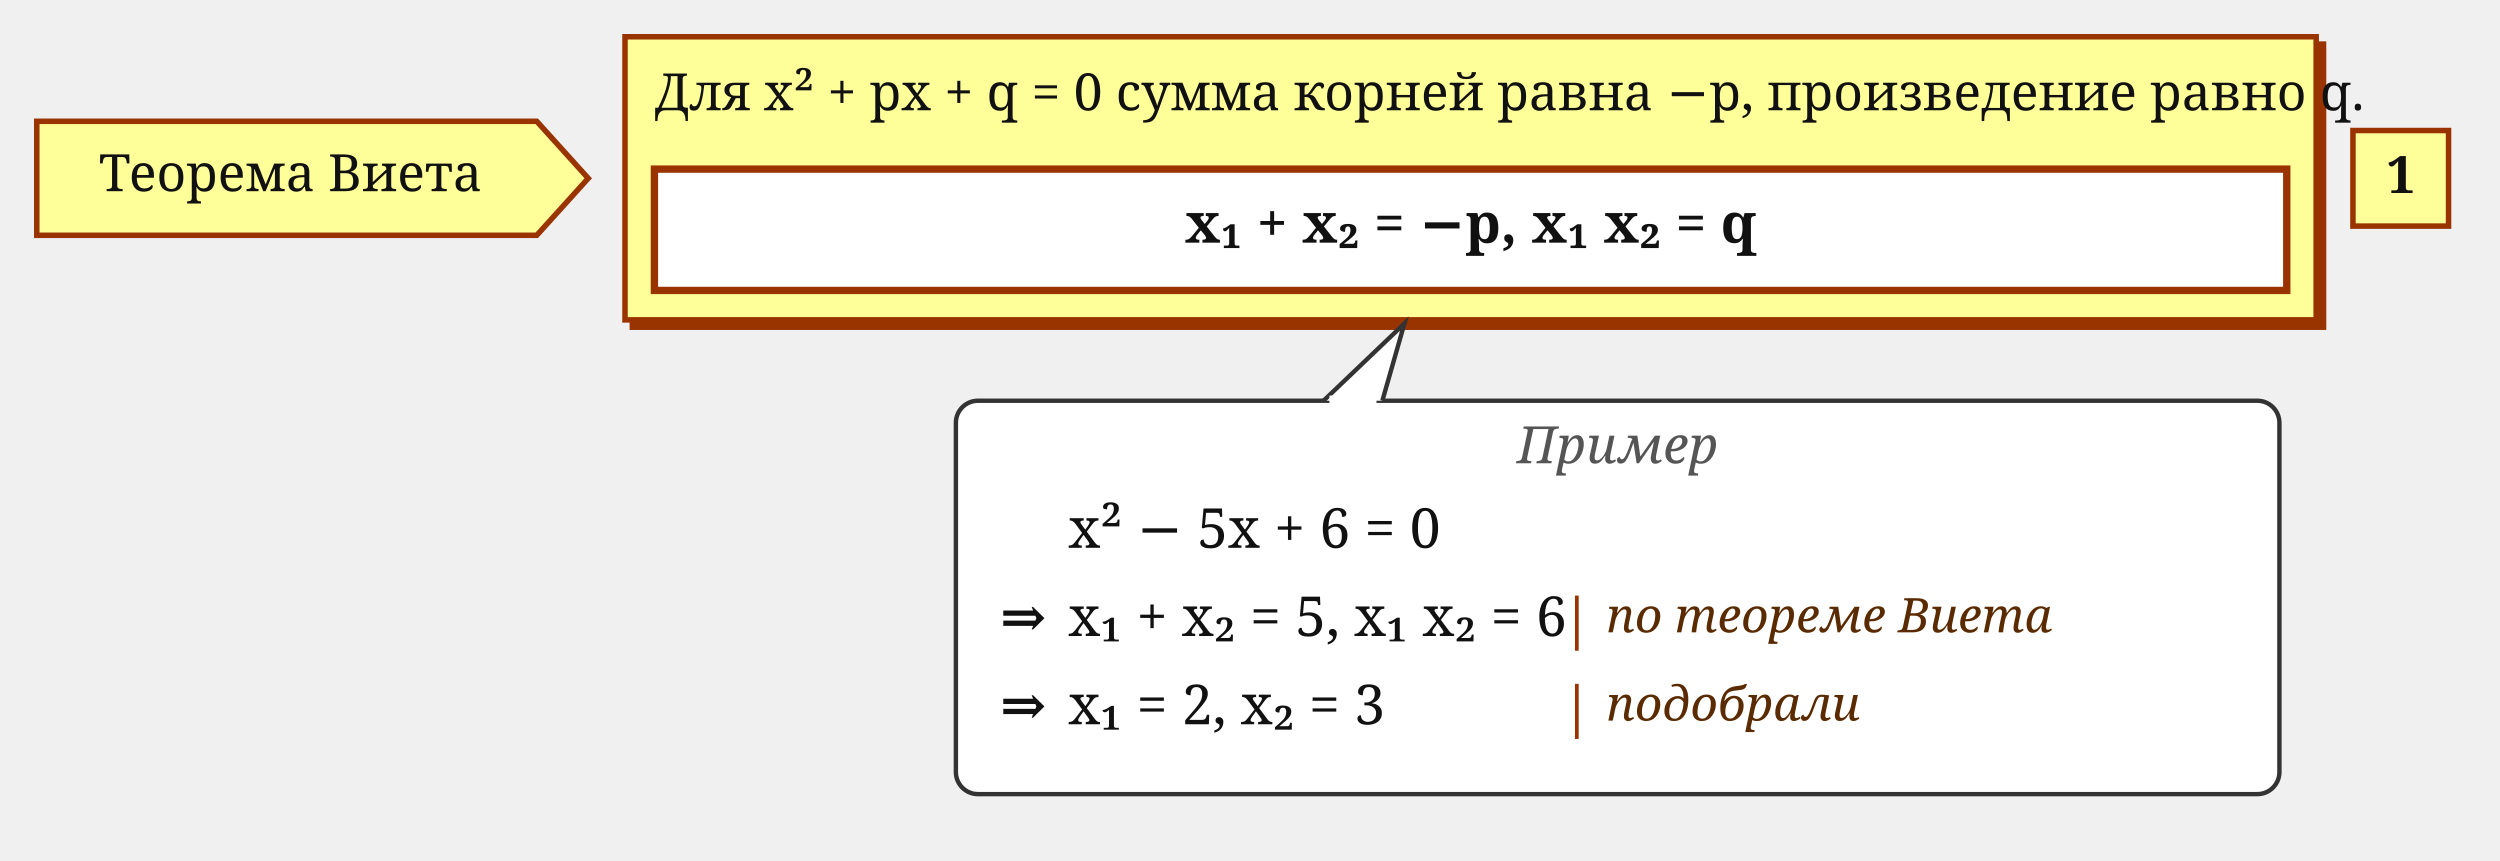
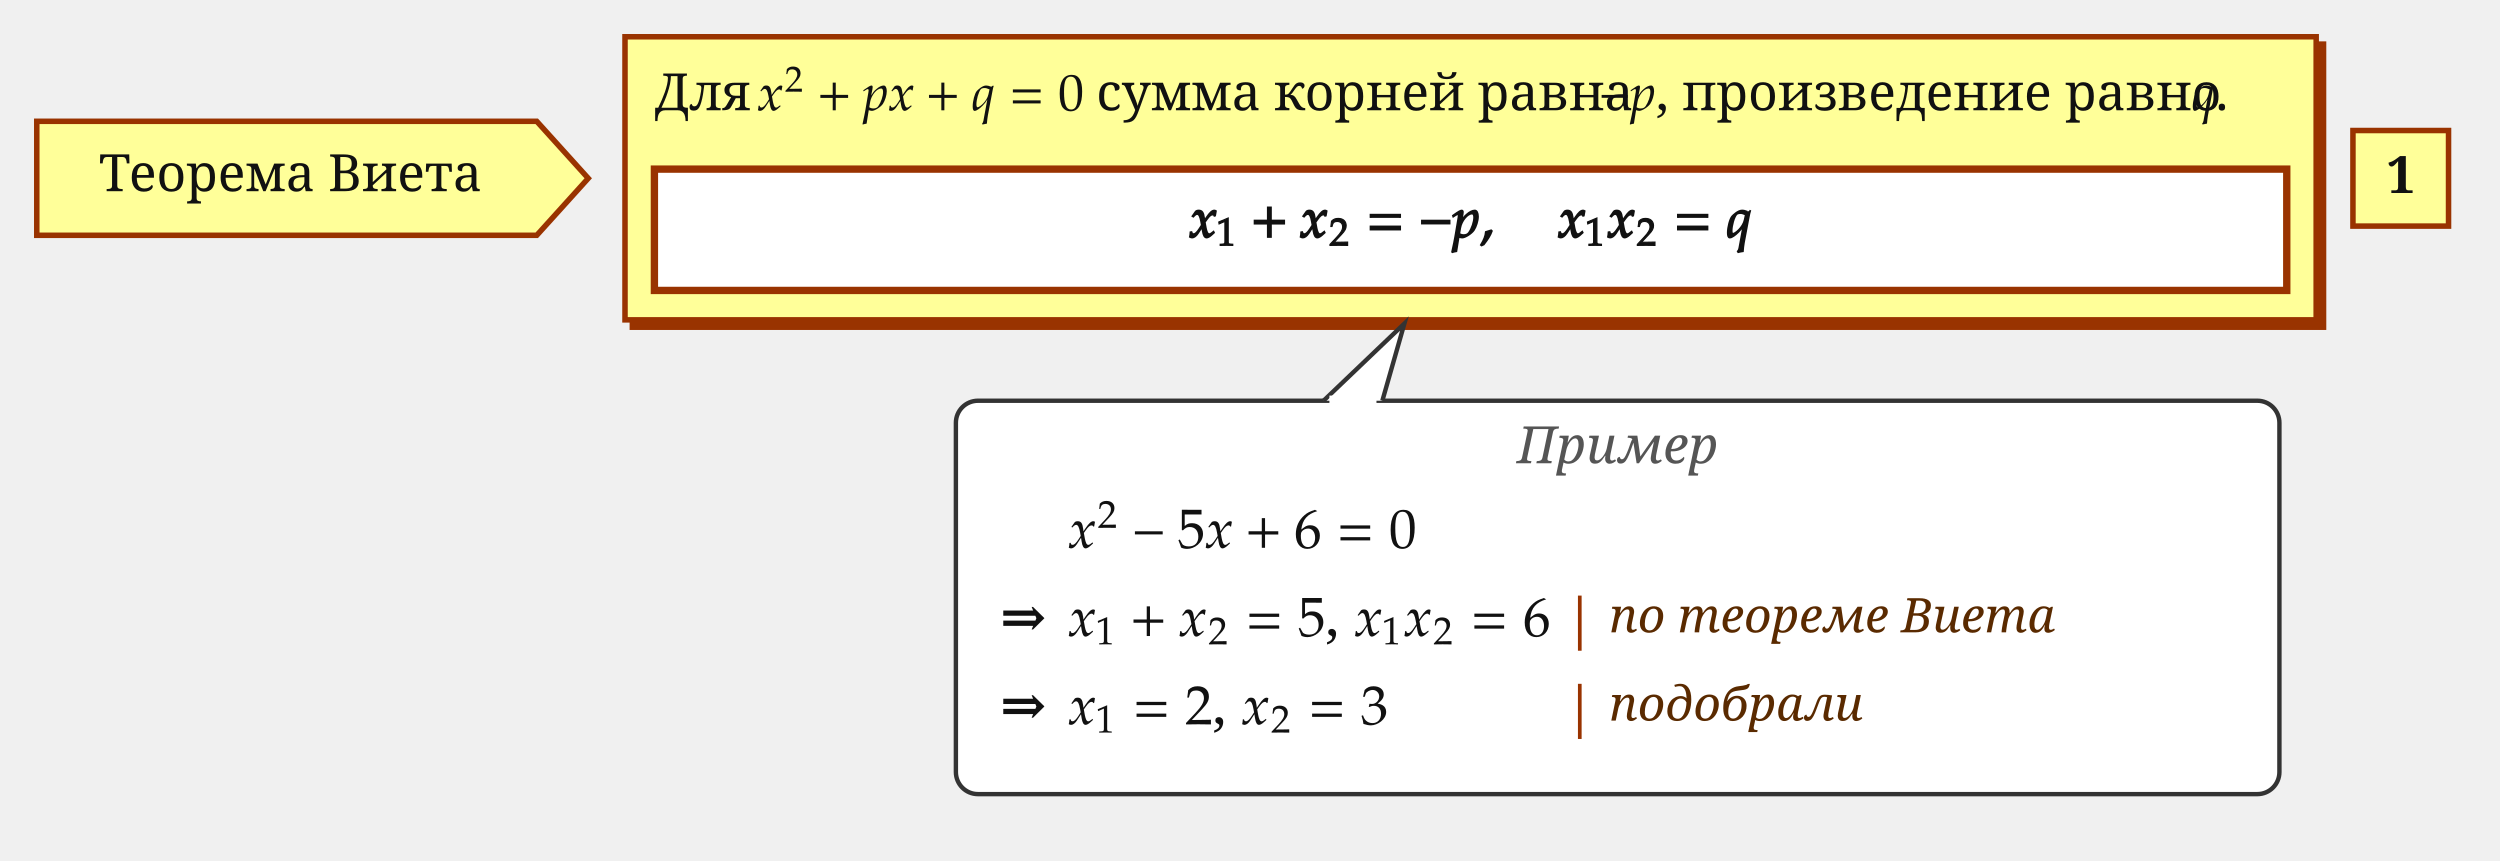
<svg xmlns="http://www.w3.org/2000/svg" width="680" height="234" viewBox="0 0 680 234" font-family="PT Serif, serif">
  <g transform="translate(0.0,0.0)">
    <path d="M10.0,33.0H146.0L160.0,48.5L146.0,64.0H10.0Z" fill="#FFFF99" stroke="#993300" stroke-width="1.5" />
    <text x="79.0" y="52.0" font-size="14" text-anchor="middle" fill="#111">Теорема Виета</text>
    <g class="memo">
      <rect x="172.0" y="12.0" width="460.0" height="77.0" rx="0" fill="#993300" stroke="#993300" stroke-width="1.5" />
      <rect x="170.0" y="10.0" width="460.0" height="77.0" rx="0" fill="#FFFF99" stroke="#993300" stroke-width="1.5" />
      <g class="memo-t">
-         <text x="178.0" y="30.0" font-size="14" text-anchor="start" fill="#111">Для x² + px + q = 0 сумма корней равна −p, произведение равно q.</text>
+         <text x="178.0" y="30.0" font-size="14" text-anchor="start" fill="#111">Для</text>
+         <svg x="206.03" y="18.10" width="88.79" height="15.77" viewBox="0 -850.2 6342.3 1126.2" overflow="visible" color="#111">
+           <g stroke="currentColor" fill="currentColor" stroke-width="0" transform="scale(1,-1)">
+             <path d="M9 1C24-7 40-11 52-11C85-11 124 18 155 65L231 182L242 113C255 28 278-11 314-11C336-11 368 6 400 35L449 79L440 98C404 68 379 53 363 53C348 53 335 63 325 83C316 102 305 139 300 168L282 269L317 318C364 383 391 406 422 406C438 406 450 398 455 383L469 387L484 472C472 479 463 482 454 482C414 482 374 446 312 354L275 299L269 347C257 446 230 482 171 482C145 482 123 474 114 461L56 378L73 368C103 402 123 416 142 416C175 416 197 375 214 277L225 215L185 153C142 86 108 54 80 54C65 54 54 58 52 63L41 91L21 88C21 53 13 27 9 1Z" />
+             <g transform="translate(532,363) scale(0.707)">
+               <path d="M16 23L16-3C203-3 203 0 239 0C275 0 275-3 468-3L468 82C353 77 307 81 122 77L304 270C401 373 431 428 431 503C431 618 353 689 226 689C154 689 105 669 56 619L39 483L68 483L81 529C97 587 133 612 200 612C286 612 341 558 341 473C341 398 299 324 186 204Z" />
+             </g>
+             <g transform="translate(1157.1,0)">
+               <path d="M604 241L604 300L364 300L364 538L305 538L305 300L65 300L65 241L305 241L305 0L364 0L364 241Z" />
+             </g>
+             <g transform="translate(2047.3,0)">
+               <path d="M176-11C232-11 347 62 390 125C431 186 465 296 465 371C465 438 442 482 406 482C364 482 311 456 259 409C218 374 198 348 162 289L186 408C189 425 191 440 191 452C191 471 183 482 169 482C148 482 110 461 36 408L8 388L15 368L47 389C75 407 86 412 95 412C105 412 112 403 112 389C112 381 110 361 108 351L50 8C40-52 21-143 1-233L-7-270L0-276C21-269 41-264 73-259L115 3C136-4 158-11 176-11M143 165C165 293 272 424 355 424C381 424 393 402 393 356C393 275 353 156 300 80C280 51 248 36 207 36C176 36 151 43 125 59Z" />
+             </g>
+             <g transform="translate(2546.3,0)">
+               <path d="M9 1C24-7 40-11 52-11C85-11 124 18 155 65L231 182L242 113C255 28 278-11 314-11C336-11 368 6 400 35L449 79L440 98C404 68 379 53 363 53C348 53 335 63 325 83C316 102 305 139 300 168L282 269L317 318C364 383 391 406 422 406C438 406 450 398 455 383L469 387L484 472C472 479 463 482 454 482C414 482 374 446 312 354L275 299L269 347C257 446 230 482 171 482C145 482 123 474 114 461L56 378L73 368C103 402 123 416 142 416C175 416 197 375 214 277L225 215L185 153C142 86 108 54 80 54C65 54 54 58 52 63L41 91L21 88C21 53 13 27 9 1Z" />
+             </g>
+             <g transform="translate(3267.5,0)">
+               <path d="M604 241L604 300L364 300L364 538L305 538L305 300L65 300L65 241L305 241L305 0L364 0L364 241Z" />
+             </g>
+             <g transform="translate(4157.7,0)">
+               <path d="M385 458C342 475 313 482 284 482C209 482 121 394 103 374C63 327 24 181 24 78C24 19 36-11 60-11C82-11 101-3 133 19C180 51 259 121 308 209L232-205C227-229 217-249 205-262L214-276C245-268 276-262 300-259C304-205 310-150 319-100L405 356C416 417 422 443 432 474L418 480M118 59C104 59 96 80 96 113C96 209 139 359 181 409C193 424 222 433 254 433C282 433 303 427 351 406L330 311C301 174 160 59 118 59Z" />
+             </g>
+             <g transform="translate(4897.5,0)">
+               <path d="M604 347L604 406L65 406L65 347M604 134L604 193L65 193L65 134Z" />
+             </g>
+             <g transform="translate(5843.3,0)">
+               <path d="M263 689C108 689 29 566 29 324C29 207 50 106 85 57C120 8 176-20 238-20C389-20 465 110 465 366C465 585 400 689 263 689M245 654C342 654 381 556 381 316C381 103 343 15 251 15C154 15 113 116 113 360C113 571 150 654 245 654Z" />
+             </g>
+           </g>
+         </svg>
+         <text x="298.2" y="30.0" font-size="14" text-anchor="start" fill="#111">сумма корней равна</text>
+         <svg x="434.93" y="22.47" width="15.46" height="11.40" viewBox="0 -538 1104 814" overflow="visible" color="#111">
+           <g stroke="currentColor" fill="currentColor" stroke-width="0" transform="scale(1,-1)">
+             <path d="M555 243L555 299L51 299L51 243Z" />
+             <g transform="translate(605,0)">
+               <path d="M176-11C232-11 347 62 390 125C431 186 465 296 465 371C465 438 442 482 406 482C364 482 311 456 259 409C218 374 198 348 162 289L186 408C189 425 191 440 191 452C191 471 183 482 169 482C148 482 110 461 36 408L8 388L15 368L47 389C75 407 86 412 95 412C105 412 112 403 112 389C112 381 110 361 108 351L50 8C40-52 21-143 1-233L-7-270L0-276C21-269 41-264 73-259L115 3C136-4 158-11 176-11M143 165C165 293 272 424 355 424C381 424 393 402 393 356C393 275 353 156 300 80C280 51 248 36 207 36C176 36 151 43 125 59Z" />
+             </g>
+           </g>
+         </svg>
+         <text x="450.4" y="30.0" font-size="14" text-anchor="start" fill="#111">, произведение равно</text>
+         <svg x="596.10" y="23.25" width="6.47" height="10.61" viewBox="0 -482 462 758" overflow="visible" color="#111">
+           <g stroke="currentColor" fill="currentColor" stroke-width="0" transform="scale(1,-1)">
+             <path d="M385 458C342 475 313 482 284 482C209 482 121 394 103 374C63 327 24 181 24 78C24 19 36-11 60-11C82-11 101-3 133 19C180 51 259 121 308 209L232-205C227-229 217-249 205-262L214-276C245-268 276-262 300-259C304-205 310-150 319-100L405 356C416 417 422 443 432 474L418 480M118 59C104 59 96 80 96 113C96 209 139 359 181 409C193 424 222 433 254 433C282 433 303 427 351 406L330 311C301 174 160 59 118 59Z" />
+           </g>
+         </svg>
+         <text x="602.6" y="30.0" font-size="14" text-anchor="start" fill="#111">.</text>
        <rect x="178.0" y="46.0" width="444.0" height="33.0" rx="0" fill="#fff" stroke="#993300" stroke-width="2" />
-         <text x="400.0" y="66.0" font-size="15" text-anchor="middle" font-weight="bold" fill="#111">x₁ + x₂ = −p, x₁ x₂ = q</text>
+         <svg x="323.49" y="56.40" width="153.02" height="12.21" viewBox="0 -538 10201.4 814" overflow="visible" color="#111">
+           <g stroke="currentColor" fill="currentColor" stroke-width="30" transform="scale(1,-1)">
+             <path d="M9 1C24-7 40-11 52-11C85-11 124 18 155 65L231 182L242 113C255 28 278-11 314-11C336-11 368 6 400 35L449 79L440 98C404 68 379 53 363 53C348 53 335 63 325 83C316 102 305 139 300 168L282 269L317 318C364 383 391 406 422 406C438 406 450 398 455 383L469 387L484 472C472 479 463 482 454 482C414 482 374 446 312 354L275 299L269 347C257 446 230 482 171 482C145 482 123 474 114 461L56 378L73 368C103 402 123 416 142 416C175 416 197 375 214 277L225 215L185 153C142 86 108 54 80 54C65 54 54 58 52 63L41 91L21 88C21 53 13 27 9 1Z" />
+             <g transform="translate(532,-150) scale(0.707)">
+               <path d="M362-3L362 27L310 30C255 33 245 44 245 96L245 700L4 598L11 548L161 614L161 96C161 44 150 33 96 30L40 27L40-3C194 0 194 0 205 0C236 0 346-3 362-3Z" />
+             </g>
+             <g transform="translate(1117.5,0)">
+               <path d="M604 241L604 300L364 300L364 538L305 538L305 300L65 300L65 241L305 241L305 0L364 0L364 241Z" />
+             </g>
+             <g transform="translate(2007.7,0)">
+               <path d="M9 1C24-7 40-11 52-11C85-11 124 18 155 65L231 182L242 113C255 28 278-11 314-11C336-11 368 6 400 35L449 79L440 98C404 68 379 53 363 53C348 53 335 63 325 83C316 102 305 139 300 168L282 269L317 318C364 383 391 406 422 406C438 406 450 398 455 383L469 387L484 472C472 479 463 482 454 482C414 482 374 446 312 354L275 299L269 347C257 446 230 482 171 482C145 482 123 474 114 461L56 378L73 368C103 402 123 416 142 416C175 416 197 375 214 277L225 215L185 153C142 86 108 54 80 54C65 54 54 58 52 63L41 91L21 88C21 53 13 27 9 1Z" />
+               <g transform="translate(532,-150) scale(0.707)">
+                 <path d="M16 23L16-3C203-3 203 0 239 0C275 0 275-3 468-3L468 82C353 77 307 81 122 77L304 270C401 373 431 428 431 503C431 618 353 689 226 689C154 689 105 669 56 619L39 483L68 483L81 529C97 587 133 612 200 612C286 612 341 558 341 473C341 398 299 324 186 204Z" />
+               </g>
+             </g>
+             <g transform="translate(3220.3,0)">
+               <path d="M604 347L604 406L65 406L65 347M604 134L604 193L65 193L65 134Z" />
+             </g>
+             <g transform="translate(4166.1,0)">
+               <path d="M555 243L555 299L51 299L51 243Z" />
+             </g>
+             <g transform="translate(4771.1,0)">
+               <path d="M176-11C232-11 347 62 390 125C431 186 465 296 465 371C465 438 442 482 406 482C364 482 311 456 259 409C218 374 198 348 162 289L186 408C189 425 191 440 191 452C191 471 183 482 169 482C148 482 110 461 36 408L8 388L15 368L47 389C75 407 86 412 95 412C105 412 112 403 112 389C112 381 110 361 108 351L50 8C40-52 21-143 1-233L-7-270L0-276C21-269 41-264 73-259L115 3C136-4 158-11 176-11M143 165C165 293 272 424 355 424C381 424 393 402 393 356C393 275 353 156 300 80C280 51 248 36 207 36C176 36 151 43 125 59Z" />
+             </g>
+             <g transform="translate(5270.1,0)">
+               <path d="M204 123C177 114 159 108 106 93C99 17 74-48 16-144L30-155L71-136C152-31 190 32 218 109Z" />
+             </g>
+             <g transform="translate(5519.1,0)" />
+             <g transform="translate(6685.8,0)">
+               <path d="M9 1C24-7 40-11 52-11C85-11 124 18 155 65L231 182L242 113C255 28 278-11 314-11C336-11 368 6 400 35L449 79L440 98C404 68 379 53 363 53C348 53 335 63 325 83C316 102 305 139 300 168L282 269L317 318C364 383 391 406 422 406C438 406 450 398 455 383L469 387L484 472C472 479 463 482 454 482C414 482 374 446 312 354L275 299L269 347C257 446 230 482 171 482C145 482 123 474 114 461L56 378L73 368C103 402 123 416 142 416C175 416 197 375 214 277L225 215L185 153C142 86 108 54 80 54C65 54 54 58 52 63L41 91L21 88C21 53 13 27 9 1Z" />
+               <g transform="translate(532,-150) scale(0.707)">
+                 <path d="M362-3L362 27L310 30C255 33 245 44 245 96L245 700L4 598L11 548L161 614L161 96C161 44 150 33 96 30L40 27L40-3C194 0 194 0 205 0C236 0 346-3 362-3Z" />
+               </g>
+             </g>
+             <g transform="translate(7581,0)">
+               <path d="M9 1C24-7 40-11 52-11C85-11 124 18 155 65L231 182L242 113C255 28 278-11 314-11C336-11 368 6 400 35L449 79L440 98C404 68 379 53 363 53C348 53 335 63 325 83C316 102 305 139 300 168L282 269L317 318C364 383 391 406 422 406C438 406 450 398 455 383L469 387L484 472C472 479 463 482 454 482C414 482 374 446 312 354L275 299L269 347C257 446 230 482 171 482C145 482 123 474 114 461L56 378L73 368C103 402 123 416 142 416C175 416 197 375 214 277L225 215L185 153C142 86 108 54 80 54C65 54 54 58 52 63L41 91L21 88C21 53 13 27 9 1Z" />
+               <g transform="translate(532,-150) scale(0.707)">
+                 <path d="M16 23L16-3C203-3 203 0 239 0C275 0 275-3 468-3L468 82C353 77 307 81 122 77L304 270C401 373 431 428 431 503C431 618 353 689 226 689C154 689 105 669 56 619L39 483L68 483L81 529C97 587 133 612 200 612C286 612 341 558 341 473C341 398 299 324 186 204Z" />
+               </g>
+             </g>
+             <g transform="translate(8793.6,0)">
+               <path d="M604 347L604 406L65 406L65 347M604 134L604 193L65 193L65 134Z" />
+             </g>
+             <g transform="translate(9739.4,0)">
+               <path d="M385 458C342 475 313 482 284 482C209 482 121 394 103 374C63 327 24 181 24 78C24 19 36-11 60-11C82-11 101-3 133 19C180 51 259 121 308 209L232-205C227-229 217-249 205-262L214-276C245-268 276-262 300-259C304-205 310-150 319-100L405 356C416 417 422 443 432 474L418 480M118 59C104 59 96 80 96 113C96 209 139 359 181 409C193 424 222 433 254 433C282 433 303 427 351 406L330 311C301 174 160 59 118 59Z" />
+             </g>
+           </g>
+         </svg>
      </g>
    </g>
    <rect x="640.0" y="35.5" width="26.0" height="26.0" rx="0" fill="#FFFF99" stroke="#993300" stroke-width="1.5" />
    <text x="653.0" y="52.5" font-size="14" text-anchor="middle" font-weight="bold" fill="#111">1</text>
    <rect x="260.0" y="109.0" width="360.0" height="107.0" rx="6" fill="#FFFFFF" stroke="#333333" stroke-width="1.2" />
    <g data-k="tail">
      <path d="M360.0,109.0L382.0,88.0L376.0,109.0" fill="#FFFFFF" stroke="#333333" stroke-width="1.2" />
      <line x1="361.6" y1="109.0" x2="374.4" y2="109.0" stroke="#FFFFFF" stroke-width="2.8" />
    </g>
    <text x="440.0" y="126.0" font-size="14" text-anchor="middle" font-style="italic" fill="#555">Пример</text>
    <text x="284.6" y="149.0" font-size="15" text-anchor="end" font-weight="bold" fill="#111" />
-     <text x="290.6" y="149.0" font-size="15" text-anchor="start" fill="#111">x² − 5x + 6 = 0</text>
+     <svg x="290.57" y="136.25" width="94.74" height="13.05" viewBox="0 -850.2 6316.3 870.2" overflow="visible" color="#111">
+       <g stroke="currentColor" fill="currentColor" stroke-width="0" transform="scale(1,-1)">
+         <path d="M9 1C24-7 40-11 52-11C85-11 124 18 155 65L231 182L242 113C255 28 278-11 314-11C336-11 368 6 400 35L449 79L440 98C404 68 379 53 363 53C348 53 335 63 325 83C316 102 305 139 300 168L282 269L317 318C364 383 391 406 422 406C438 406 450 398 455 383L469 387L484 472C472 479 463 482 454 482C414 482 374 446 312 354L275 299L269 347C257 446 230 482 171 482C145 482 123 474 114 461L56 378L73 368C103 402 123 416 142 416C175 416 197 375 214 277L225 215L185 153C142 86 108 54 80 54C65 54 54 58 52 63L41 91L21 88C21 53 13 27 9 1Z" />
+         <g transform="translate(532,363) scale(0.707)">
+           <path d="M16 23L16-3C203-3 203 0 239 0C275 0 275-3 468-3L468 82C353 77 307 81 122 77L304 270C401 373 431 428 431 503C431 618 353 689 226 689C154 689 105 669 56 619L39 483L68 483L81 529C97 587 133 612 200 612C286 612 341 558 341 473C341 398 299 324 186 204Z" />
+         </g>
+         <g transform="translate(1157.1,0)">
+           <path d="M555 243L555 299L51 299L51 243Z" />
+         </g>
+         <g transform="translate(1984.3,0)">
+           <path d="M459 253C459 366 378 446 264 446C216 446 180 443 127 396L127 605L432 604L432 689L75 690L75 322L95 316C142 363 169 377 218 377C314 377 374 309 374 201C374 90 310 25 201 25C147 25 97 43 83 69L37 151L13 137C36 80 48 48 62 4C90-11 130-20 173-20C301-20 459 89 459 253Z" />
+         </g>
+         <g transform="translate(2483.3,0)">
+           <path d="M9 1C24-7 40-11 52-11C85-11 124 18 155 65L231 182L242 113C255 28 278-11 314-11C336-11 368 6 400 35L449 79L440 98C404 68 379 53 363 53C348 53 335 63 325 83C316 102 305 139 300 168L282 269L317 318C364 383 391 406 422 406C438 406 450 398 455 383L469 387L484 472C472 479 463 482 454 482C414 482 374 446 312 354L275 299L269 347C257 446 230 482 171 482C145 482 123 474 114 461L56 378L73 368C103 402 123 416 142 416C175 416 197 375 214 277L225 215L185 153C142 86 108 54 80 54C65 54 54 58 52 63L41 91L21 88C21 53 13 27 9 1Z" />
+         </g>
+         <g transform="translate(3204.5,0)">
+           <path d="M604 241L604 300L364 300L364 538L305 538L305 300L65 300L65 241L305 241L305 0L364 0L364 241Z" />
+         </g>
+         <g transform="translate(4094.7,0)">
+           <path d="M131 331C152 512 241 611 421 665L379 689C283 657 242 637 191 593C88 506 32 384 32 247C32 82 112-20 241-20C371-20 468 83 468 219C468 334 399 409 293 409C216 409 184 370 131 331M255 349C331 349 382 283 382 184C382 80 331 13 254 13C169 13 123 86 123 220C123 255 127 274 138 291C160 325 207 349 255 349Z" />
+         </g>
+         <g transform="translate(4871.5,0)">
+           <path d="M604 347L604 406L65 406L65 347M604 134L604 193L65 193L65 134Z" />
+         </g>
+         <g transform="translate(5817.3,0)">
+           <path d="M263 689C108 689 29 566 29 324C29 207 50 106 85 57C120 8 176-20 238-20C389-20 465 110 465 366C465 585 400 689 263 689M245 654C342 654 381 556 381 316C381 103 343 15 251 15C154 15 113 116 113 360C113 571 150 654 245 654Z" />
+         </g>
+       </g>
+     </svg>
    <text x="284.6" y="173.0" font-size="15" text-anchor="end" font-weight="bold" fill="#111">⇒</text>
-     <text x="290.6" y="173.0" font-size="15" text-anchor="start" fill="#111">x₁ + x₂ = 5, x₁ x₂ = 6</text>
-     <line x1="428.9" y1="162.0" x2="428.9" y2="177.0" stroke="#993300" stroke-width="1" />
-     <text x="436.9" y="172.0" font-size="13" text-anchor="start" font-style="italic" fill="#5a2a00">по теореме Виета</text>
+     <svg x="290.57" y="162.65" width="69.98" height="12.63" viewBox="0 -690 4665.1 842.1" overflow="visible" color="#111">
+       <g stroke="currentColor" fill="currentColor" stroke-width="0" transform="scale(1,-1)">
+         <path d="M9 1C24-7 40-11 52-11C85-11 124 18 155 65L231 182L242 113C255 28 278-11 314-11C336-11 368 6 400 35L449 79L440 98C404 68 379 53 363 53C348 53 335 63 325 83C316 102 305 139 300 168L282 269L317 318C364 383 391 406 422 406C438 406 450 398 455 383L469 387L484 472C472 479 463 482 454 482C414 482 374 446 312 354L275 299L269 347C257 446 230 482 171 482C145 482 123 474 114 461L56 378L73 368C103 402 123 416 142 416C175 416 197 375 214 277L225 215L185 153C142 86 108 54 80 54C65 54 54 58 52 63L41 91L21 88C21 53 13 27 9 1Z" />
+         <g transform="translate(532,-150) scale(0.707)">
+           <path d="M362-3L362 27L310 30C255 33 245 44 245 96L245 700L4 598L11 548L161 614L161 96C161 44 150 33 96 30L40 27L40-3C194 0 194 0 205 0C236 0 346-3 362-3Z" />
+         </g>
+         <g transform="translate(1117.5,0)">
+           <path d="M604 241L604 300L364 300L364 538L305 538L305 300L65 300L65 241L305 241L305 0L364 0L364 241Z" />
+         </g>
+         <g transform="translate(2007.7,0)">
+           <path d="M9 1C24-7 40-11 52-11C85-11 124 18 155 65L231 182L242 113C255 28 278-11 314-11C336-11 368 6 400 35L449 79L440 98C404 68 379 53 363 53C348 53 335 63 325 83C316 102 305 139 300 168L282 269L317 318C364 383 391 406 422 406C438 406 450 398 455 383L469 387L484 472C472 479 463 482 454 482C414 482 374 446 312 354L275 299L269 347C257 446 230 482 171 482C145 482 123 474 114 461L56 378L73 368C103 402 123 416 142 416C175 416 197 375 214 277L225 215L185 153C142 86 108 54 80 54C65 54 54 58 52 63L41 91L21 88C21 53 13 27 9 1Z" />
+           <g transform="translate(532,-150) scale(0.707)">
+             <path d="M16 23L16-3C203-3 203 0 239 0C275 0 275-3 468-3L468 82C353 77 307 81 122 77L304 270C401 373 431 428 431 503C431 618 353 689 226 689C154 689 105 669 56 619L39 483L68 483L81 529C97 587 133 612 200 612C286 612 341 558 341 473C341 398 299 324 186 204Z" />
+           </g>
+         </g>
+         <g transform="translate(3220.3,0)">
+           <path d="M604 347L604 406L65 406L65 347M604 134L604 193L65 193L65 134Z" />
+         </g>
+         <g transform="translate(4166.1,0)">
+           <path d="M459 253C459 366 378 446 264 446C216 446 180 443 127 396L127 605L432 604L432 689L75 690L75 322L95 316C142 363 169 377 218 377C314 377 374 309 374 201C374 90 310 25 201 25C147 25 97 43 83 69L37 151L13 137C36 80 48 48 62 4C90-11 130-20 173-20C301-20 459 89 459 253Z" />
+         </g>
+       </g>
+     </svg>
+     <text x="360.5" y="173.0" font-size="15" text-anchor="start" fill="#111">,</text>
+     <svg x="368.44" y="162.66" width="53.29" height="12.62" viewBox="0 -689 3552.7 841.1" overflow="visible" color="#111">
+       <g stroke="currentColor" fill="currentColor" stroke-width="0" transform="scale(1,-1)">
+         <path d="M9 1C24-7 40-11 52-11C85-11 124 18 155 65L231 182L242 113C255 28 278-11 314-11C336-11 368 6 400 35L449 79L440 98C404 68 379 53 363 53C348 53 335 63 325 83C316 102 305 139 300 168L282 269L317 318C364 383 391 406 422 406C438 406 450 398 455 383L469 387L484 472C472 479 463 482 454 482C414 482 374 446 312 354L275 299L269 347C257 446 230 482 171 482C145 482 123 474 114 461L56 378L73 368C103 402 123 416 142 416C175 416 197 375 214 277L225 215L185 153C142 86 108 54 80 54C65 54 54 58 52 63L41 91L21 88C21 53 13 27 9 1Z" />
+         <g transform="translate(532,-150) scale(0.707)">
+           <path d="M362-3L362 27L310 30C255 33 245 44 245 96L245 700L4 598L11 548L161 614L161 96C161 44 150 33 96 30L40 27L40-3C194 0 194 0 205 0C236 0 346-3 362-3Z" />
+         </g>
+         <g transform="translate(895.2,0)">
+           <path d="M9 1C24-7 40-11 52-11C85-11 124 18 155 65L231 182L242 113C255 28 278-11 314-11C336-11 368 6 400 35L449 79L440 98C404 68 379 53 363 53C348 53 335 63 325 83C316 102 305 139 300 168L282 269L317 318C364 383 391 406 422 406C438 406 450 398 455 383L469 387L484 472C472 479 463 482 454 482C414 482 374 446 312 354L275 299L269 347C257 446 230 482 171 482C145 482 123 474 114 461L56 378L73 368C103 402 123 416 142 416C175 416 197 375 214 277L225 215L185 153C142 86 108 54 80 54C65 54 54 58 52 63L41 91L21 88C21 53 13 27 9 1Z" />
+           <g transform="translate(532,-150) scale(0.707)">
+             <path d="M16 23L16-3C203-3 203 0 239 0C275 0 275-3 468-3L468 82C353 77 307 81 122 77L304 270C401 373 431 428 431 503C431 618 353 689 226 689C154 689 105 669 56 619L39 483L68 483L81 529C97 587 133 612 200 612C286 612 341 558 341 473C341 398 299 324 186 204Z" />
+           </g>
+         </g>
+         <g transform="translate(2107.9,0)">
+           <path d="M604 347L604 406L65 406L65 347M604 134L604 193L65 193L65 134Z" />
+         </g>
+         <g transform="translate(3053.7,0)">
+           <path d="M131 331C152 512 241 611 421 665L379 689C283 657 242 637 191 593C88 506 32 384 32 247C32 82 112-20 241-20C371-20 468 83 468 219C468 334 399 409 293 409C216 409 184 370 131 331M255 349C331 349 382 283 382 184C382 80 331 13 254 13C169 13 123 86 123 220C123 255 127 274 138 291C160 325 207 349 255 349Z" />
+         </g>
+       </g>
+     </svg>
+     <line x1="429.7" y1="162.0" x2="429.7" y2="177.0" stroke="#993300" stroke-width="1" />
+     <text x="437.7" y="172.0" font-size="13" text-anchor="start" font-style="italic" fill="#5a2a00">по теореме Виета</text>
    <text x="284.6" y="197.0" font-size="15" text-anchor="end" font-weight="bold" fill="#111">⇒</text>
-     <text x="290.6" y="197.0" font-size="15" text-anchor="start" fill="#111">x₁ = 2, x₂ = 3</text>
-     <line x1="428.9" y1="186.0" x2="428.9" y2="201.0" stroke="#993300" stroke-width="1" />
-     <text x="436.9" y="196.0" font-size="13" text-anchor="start" font-style="italic" fill="#5a2a00">подобрали</text>
+     <svg x="290.57" y="186.66" width="39.27" height="12.62" viewBox="0 -689 2617.8 841.1" overflow="visible" color="#111">
+       <g stroke="currentColor" fill="currentColor" stroke-width="0" transform="scale(1,-1)">
+         <path d="M9 1C24-7 40-11 52-11C85-11 124 18 155 65L231 182L242 113C255 28 278-11 314-11C336-11 368 6 400 35L449 79L440 98C404 68 379 53 363 53C348 53 335 63 325 83C316 102 305 139 300 168L282 269L317 318C364 383 391 406 422 406C438 406 450 398 455 383L469 387L484 472C472 479 463 482 454 482C414 482 374 446 312 354L275 299L269 347C257 446 230 482 171 482C145 482 123 474 114 461L56 378L73 368C103 402 123 416 142 416C175 416 197 375 214 277L225 215L185 153C142 86 108 54 80 54C65 54 54 58 52 63L41 91L21 88C21 53 13 27 9 1Z" />
+         <g transform="translate(532,-150) scale(0.707)">
+           <path d="M362-3L362 27L310 30C255 33 245 44 245 96L245 700L4 598L11 548L161 614L161 96C161 44 150 33 96 30L40 27L40-3C194 0 194 0 205 0C236 0 346-3 362-3Z" />
+         </g>
+         <g transform="translate(1173,0)">
+           <path d="M604 347L604 406L65 406L65 347M604 134L604 193L65 193L65 134Z" />
+         </g>
+         <g transform="translate(2118.8,0)">
+           <path d="M16 23L16-3C203-3 203 0 239 0C275 0 275-3 468-3L468 82C353 77 307 81 122 77L304 270C401 373 431 428 431 503C431 618 353 689 226 689C154 689 105 669 56 619L39 483L68 483L81 529C97 587 133 612 200 612C286 612 341 558 341 473C341 398 299 324 186 204Z" />
+         </g>
+       </g>
+     </svg>
+     <text x="329.8" y="197.0" font-size="15" text-anchor="start" fill="#111">,</text>
+     <svg x="337.73" y="186.66" width="39.86" height="12.62" viewBox="0 -689 2657.4 841.1" overflow="visible" color="#111">
+       <g stroke="currentColor" fill="currentColor" stroke-width="0" transform="scale(1,-1)">
+         <path d="M9 1C24-7 40-11 52-11C85-11 124 18 155 65L231 182L242 113C255 28 278-11 314-11C336-11 368 6 400 35L449 79L440 98C404 68 379 53 363 53C348 53 335 63 325 83C316 102 305 139 300 168L282 269L317 318C364 383 391 406 422 406C438 406 450 398 455 383L469 387L484 472C472 479 463 482 454 482C414 482 374 446 312 354L275 299L269 347C257 446 230 482 171 482C145 482 123 474 114 461L56 378L73 368C103 402 123 416 142 416C175 416 197 375 214 277L225 215L185 153C142 86 108 54 80 54C65 54 54 58 52 63L41 91L21 88C21 53 13 27 9 1Z" />
+         <g transform="translate(532,-150) scale(0.707)">
+           <path d="M16 23L16-3C203-3 203 0 239 0C275 0 275-3 468-3L468 82C353 77 307 81 122 77L304 270C401 373 431 428 431 503C431 618 353 689 226 689C154 689 105 669 56 619L39 483L68 483L81 529C97 587 133 612 200 612C286 612 341 558 341 473C341 398 299 324 186 204Z" />
+         </g>
+         <g transform="translate(1212.6,0)">
+           <path d="M604 347L604 406L65 406L65 347M604 134L604 193L65 193L65 134Z" />
+         </g>
+         <g transform="translate(2158.4,0)">
+           <path d="M462 224C462 345 355 366 308 374C388 436 418 482 418 541C418 630 344 689 233 689C165 689 120 670 72 622L43 498L74 498L92 554C103 588 166 622 218 622C283 622 336 569 336 506C336 431 277 368 206 368C198 368 187 369 174 370L159 371L147 318L154 312C192 329 211 334 238 334C321 334 369 281 369 190C369 88 308 21 215 21C169 21 128 36 98 64C74 86 61 109 42 163L15 153C36 92 44 56 50 6C103-12 147-20 184-20C307-20 462 87 462 224Z" />
+         </g>
+       </g>
+     </svg>
+     <line x1="429.7" y1="186.0" x2="429.7" y2="201.0" stroke="#993300" stroke-width="1" />
+     <text x="437.7" y="196.0" font-size="13" text-anchor="start" font-style="italic" fill="#5a2a00">подобрали</text>
  </g>
</svg>
